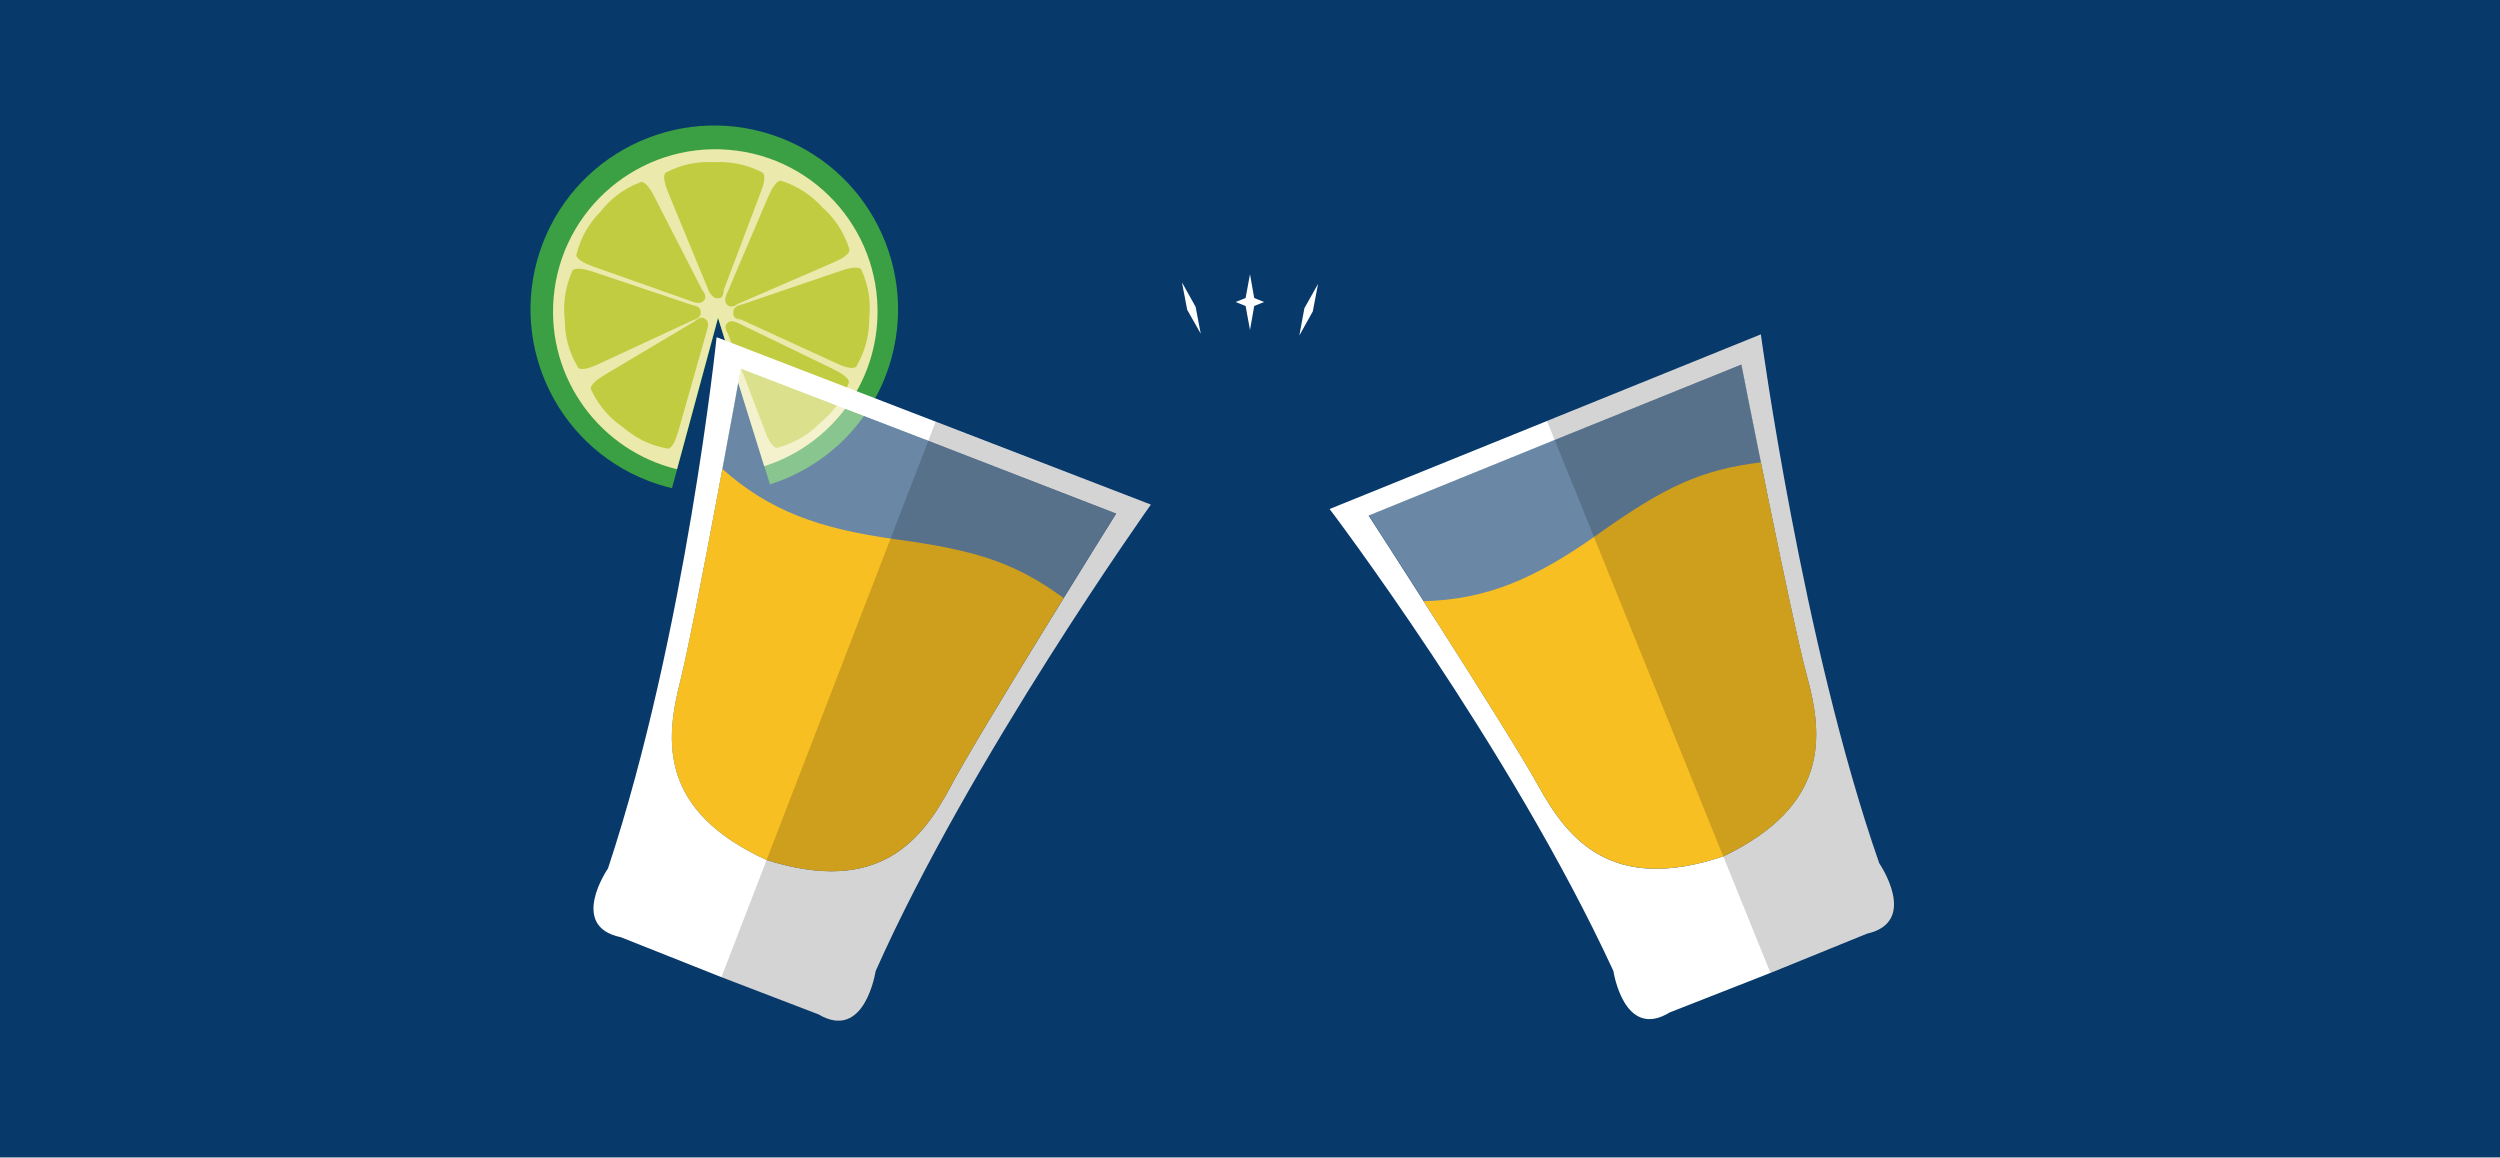
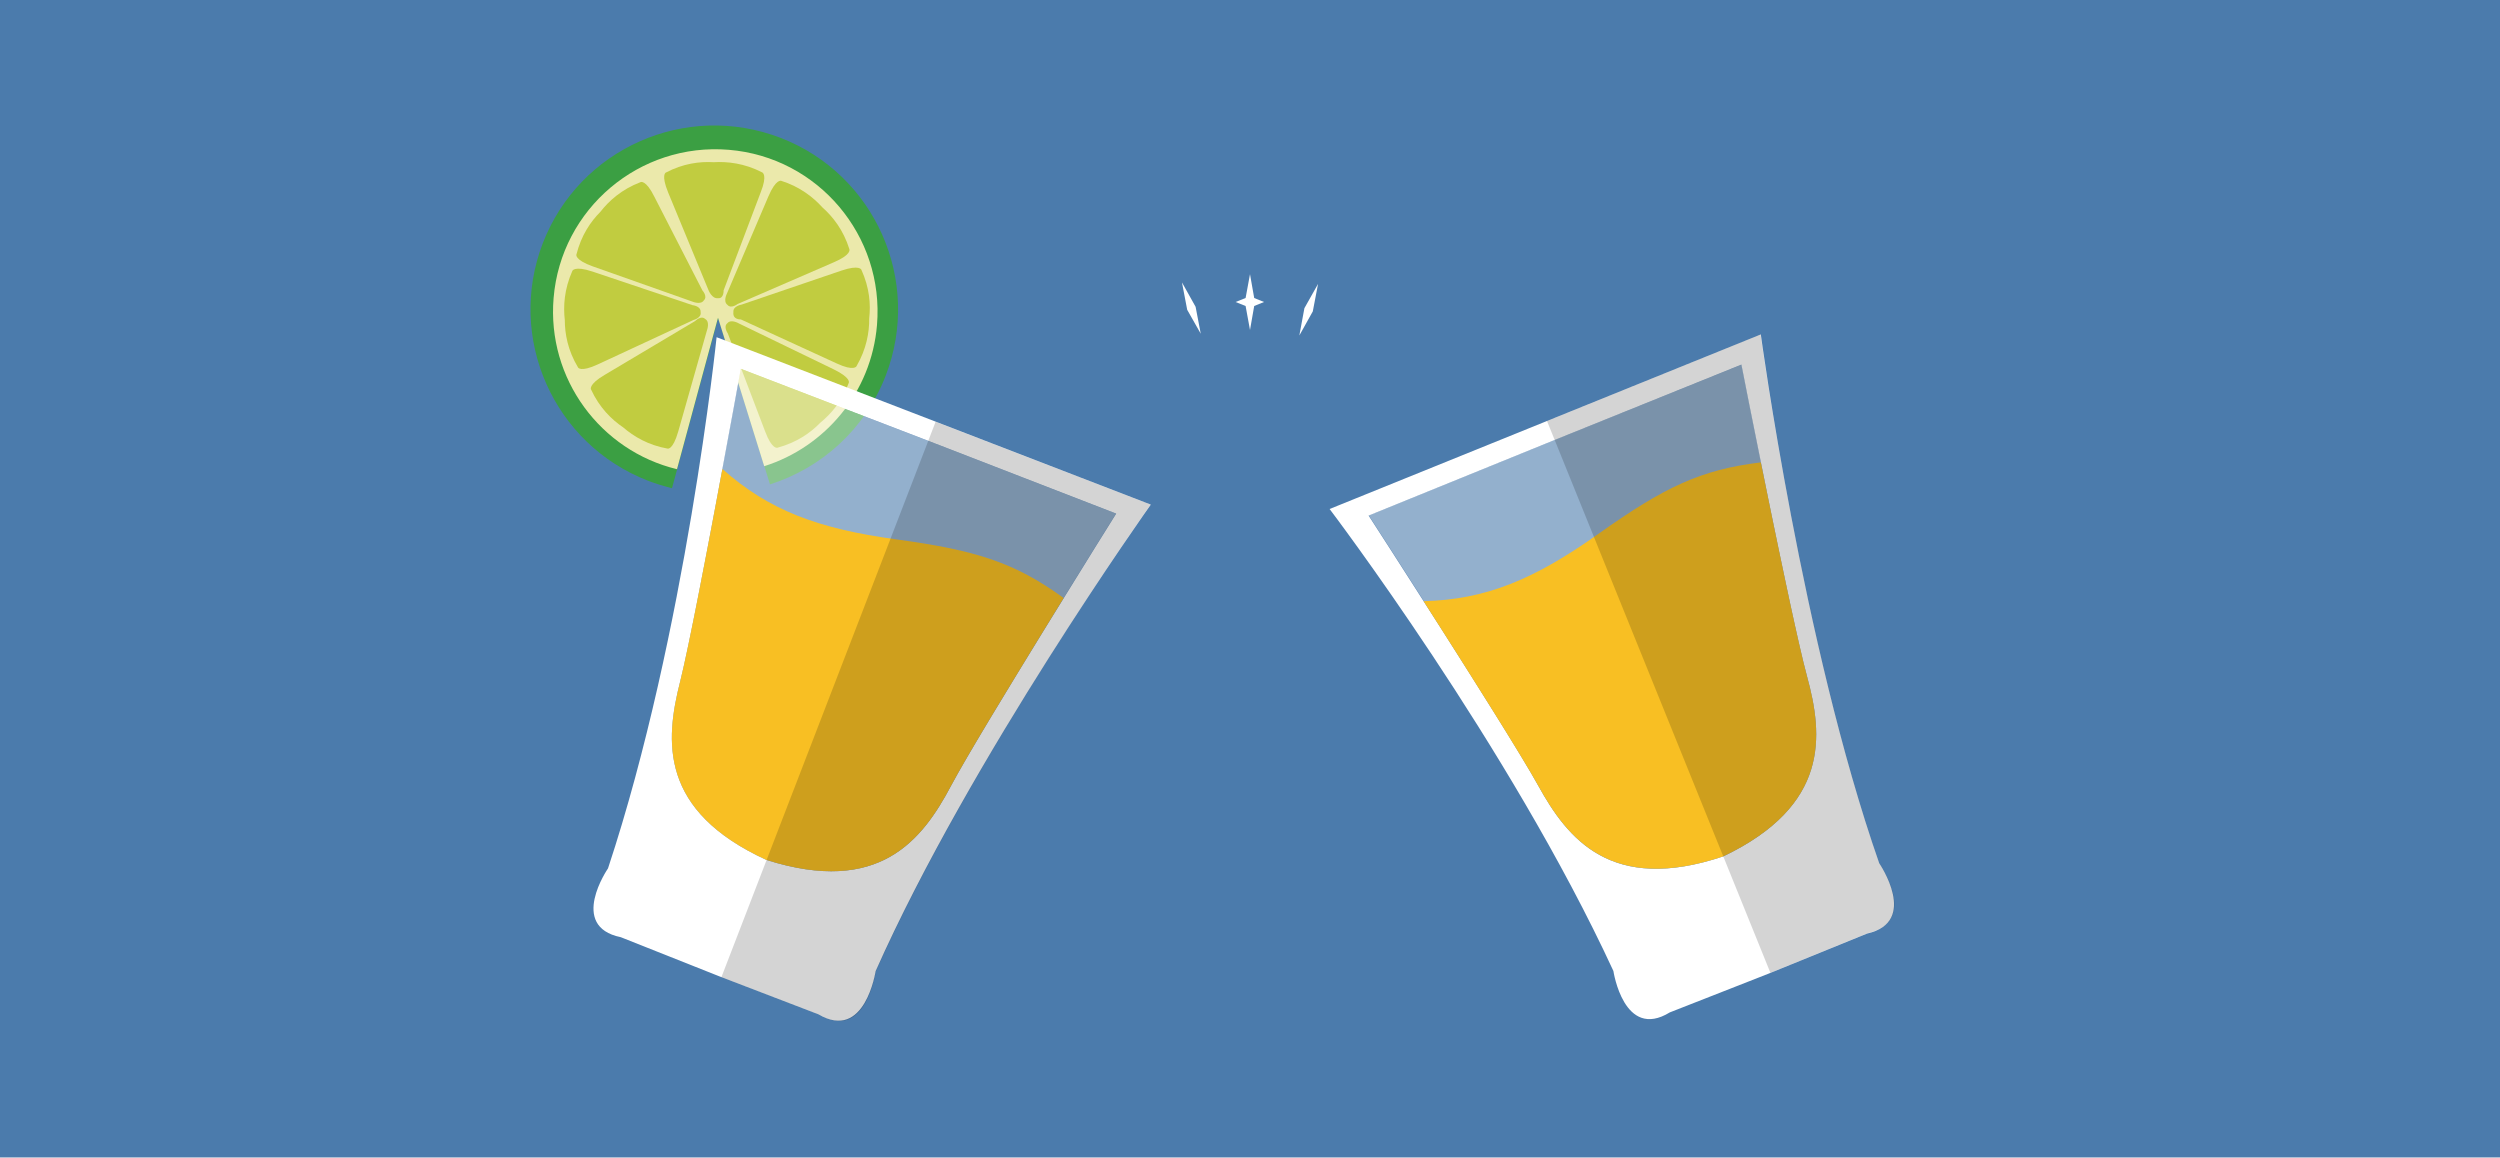
<svg xmlns="http://www.w3.org/2000/svg" version="1.1" id="Layer_1" x="0px" y="0px" viewBox="0 0 1250 578.7" enable-background="new 0 0 1250 578.7" xml:space="preserve">
-   <rect fill="#07396B" width="1250" height="578.7" />
+   <rect fill="#4B7BAC" width="1250" height="578.7" />
  <path fill="#3B9F43" d="M390.2,68.9c-47.3-18.2-100.5,5.3-118.8,52.7c-18.2,47.3,5.3,100.5,52.7,118.8c3.9,1.5,7.9,2.7,11.9,3.7  l23.1-85.1l25.9,83.2c25.7-8.2,47.5-27.4,57.9-54.5C461.1,140.3,437.5,87.1,390.2,68.9z" />
  <path fill="#EBE9AB" d="M359,158.9l23.1,74.2c30.4-9.6,53.6-36.8,56.4-70.6c3.7-44.6-29.4-83.9-74.1-87.6  c-44.6-3.7-83.9,29.4-87.6,74.1c-3.4,40.4,23.5,76.4,61.7,85.6L359,158.9z" />
  <path fill="#C1CC40" d="M380.3,96.3l-18.5,48.9c0,0,0.2,4.2-2.8,3.9v0c-3,0.4-4.7-3.9-4.7-3.9l-20.2-48.9c-3.7-9-1.2-10-1.2-10  c8.7-4.6,17-5.6,23.9-5.2c6.9-0.4,15.4,0.5,24.3,5.1C381.2,86.3,383.9,87.3,380.3,96.3z" />
  <path fill="#C1CC40" d="M327.2,98.4l24,46.8c0,0,2.8,3.1,0.7,5l0,0c-1.5,2.4-5.7,0.6-5.7,0.6l-49.8-17.6c-9.2-3.3-8.2-5.9-8.2-5.9  c2.4-9.6,7.1-16.5,12-21.4c4.3-5.5,10.6-11.2,20-14.8C320.3,91,322.9,89.7,327.2,98.4z" />
  <path fill="#C1CC40" d="M296.3,135.8l50,16.8c0,0,4.2,0.4,4,3.4h0c0.6,3-3.6,4-3.6,4l-47.8,22.2c-8.8,4.1-9.9,1.5-9.9,1.5  c-5.1-8.5-6.6-16.8-6.6-23.7c-0.8-6.9-0.3-15.4,3.8-24.6C286.2,135.5,287,132.7,296.3,135.8z" />
  <path fill="#C1CC40" d="M302.4,187.4l45.2-26.9c0,0,2.9-3,5-1l0,0c2.5,1.4,0.9,5.6,0.9,5.6l-14.4,50.7c-2.7,9.4-5.3,8.5-5.3,8.5  c-9.7-1.7-17-6.1-22.2-10.6c-5.8-3.9-11.9-9.9-16.1-19C295.5,194.8,294,192.3,302.4,187.4z" />
  <path fill="#C1CC40" d="M382.6,215.8l-18.7-49.1c0,0-2.4-3.4-0.2-5.1l0,0c1.8-2.2,5.7,0.1,5.7,0.1l47.5,23c8.8,4.3,7.5,6.7,7.5,6.7  c-3.4,9.3-8.9,15.6-14.3,20c-4.8,5-11.8,9.9-21.5,12.5C388.7,223.8,386,224.9,382.6,215.8z" />
  <path fill="#C1CC40" d="M418.3,181.7l-47.9-22c0,0-4.2,0.3-3.7-3.7h0c-0.3-3,4.1-3.7,4.1-3.7l49.9-17c9.2-3.1,10-0.4,10-0.4  c4.1,9,4.7,17.4,3.9,24.3c0.1,7-1.4,15.4-6.4,24C428.2,183.1,427.1,185.8,418.3,181.7z" />
  <path fill="#C1CC40" d="M417,131.1L368.8,152c0,0-3.3,2.6-5.1,0.4l0,0c-2.3-1.7-0.2-5.7-0.2-5.7l20.7-48.5c3.8-8.9,6.4-7.8,6.4-7.8  c9.4,3,16,8.2,20.6,13.3c5.2,4.6,10.5,11.3,13.5,20.9C424.7,124.7,425.9,127.3,417,131.1z" />
  <path fill="#FFFFFF" d="M575.4,252.3l-217.1-83.7c0,0-15.3,147.8-54.3,265.6c0,0-20,29,6.4,34.4l49.1,19.5l49.8,19.1  c23.2,13.7,28.5-21.6,28.5-21.6C485.1,379.2,575.4,252.3,575.4,252.3z M383.3,430c-53.7-24.6-50.8-59.5-43.2-89.3  c7.5-29.7,30.3-156.3,30.3-156.3l93.7,36l94,36.4c0,0-68.2,109-82.6,136.1C461.1,420.1,439.6,447.8,383.3,430z" />
  <path opacity="0.4" fill="#FFFFFF" d="M558,256.8c0,0-68.2,109-82.6,136.1c-14.4,27.1-35.8,54.9-92.2,37.1  c-53.7-24.6-50.8-59.5-43.2-89.3c7.5-29.7,30.3-156.3,30.3-156.3l93.7,36L558,256.8z" />
  <path fill="#F8BF23" d="M448.2,269.7c-39.5-5.4-63.8-14.6-87-35.2c-7.2,38.9-16.8,88.9-21.1,106.2c-7.6,29.8-10.5,64.7,43.2,89.3  c56.3,17.8,77.8-9.9,92.2-37.1c8.4-15.9,35.5-60.1,56.3-93.9C507.3,281.2,487.9,275.1,448.2,269.7z" />
  <path opacity="0.17" d="M467.8,210.9L360.7,488.6l49,18.8c23.2,13.7,28.2-21.6,28.2-21.6c47.4-106.5,137.4-233.5,137.4-233.5  L467.8,210.9z" />
  <path fill="#FFFFFF" d="M880.4,167.2l-215.6,87.3c0,0,89.9,118.4,141.9,231c0,0,5.2,34.8,28.2,20.7l49.2-19.3l49.4-20.1  c26.3-5.9,6.1-35.2,6.1-35.2C901.2,321.5,880.4,167.2,880.4,167.2z M861.6,428.2c-56,18.8-77.8-8.7-92.6-35.6  c-14.8-26.9-84.7-134.8-84.7-134.8l93-37.8l93.4-37.7c0,0,24.7,126.2,32.8,155.8C911.6,367.8,914.9,402.7,861.6,428.2z" />
  <path opacity="0.4" fill="#FFFFFF" d="M870.8,182.3c0,0,24.7,126.2,32.8,155.8c8,29.6,11.4,64.5-41.9,90  c-56,18.8-77.8-8.7-92.6-35.6c-14.8-26.9-84.7-134.8-84.7-134.8l93-37.8L870.8,182.3z" />
  <path fill="#F8BF23" d="M799.4,266.8c-32.5,23.1-56.6,33-87.6,33.8c21.3,33.3,48.5,76.4,57.2,92c14.8,26.9,36.6,54.3,92.6,35.6  c53.3-25.5,50-60.4,41.9-90c-4.7-17.4-15.2-68.1-23.1-107C850.4,234.8,832.1,243.6,799.4,266.8z" />
  <path opacity="0.17" d="M773.5,210.5l111.7,275.9l48.6-19.8c26.3-5.9,5.8-35.1,5.8-35.1c-38.2-110.1-59.3-264.3-59.3-264.3  L773.5,210.5z" />
  <polygon fill="#FFFFFF" points="649.7,167.7 649.7,167.6 652.2,154.1 659,142 659,142.1 656.4,155.7 " />
  <polygon fill="#FFFFFF" points="632,151 627.1,153 625,165 622.8,153 617.8,151 622.8,149 625,137.1 627.1,149 " />
  <polygon fill="#FFFFFF" points="600.4,167 600.4,166.9 593.6,154.9 591,141.3 591.1,141.4 597.8,153.4 " />
</svg>
